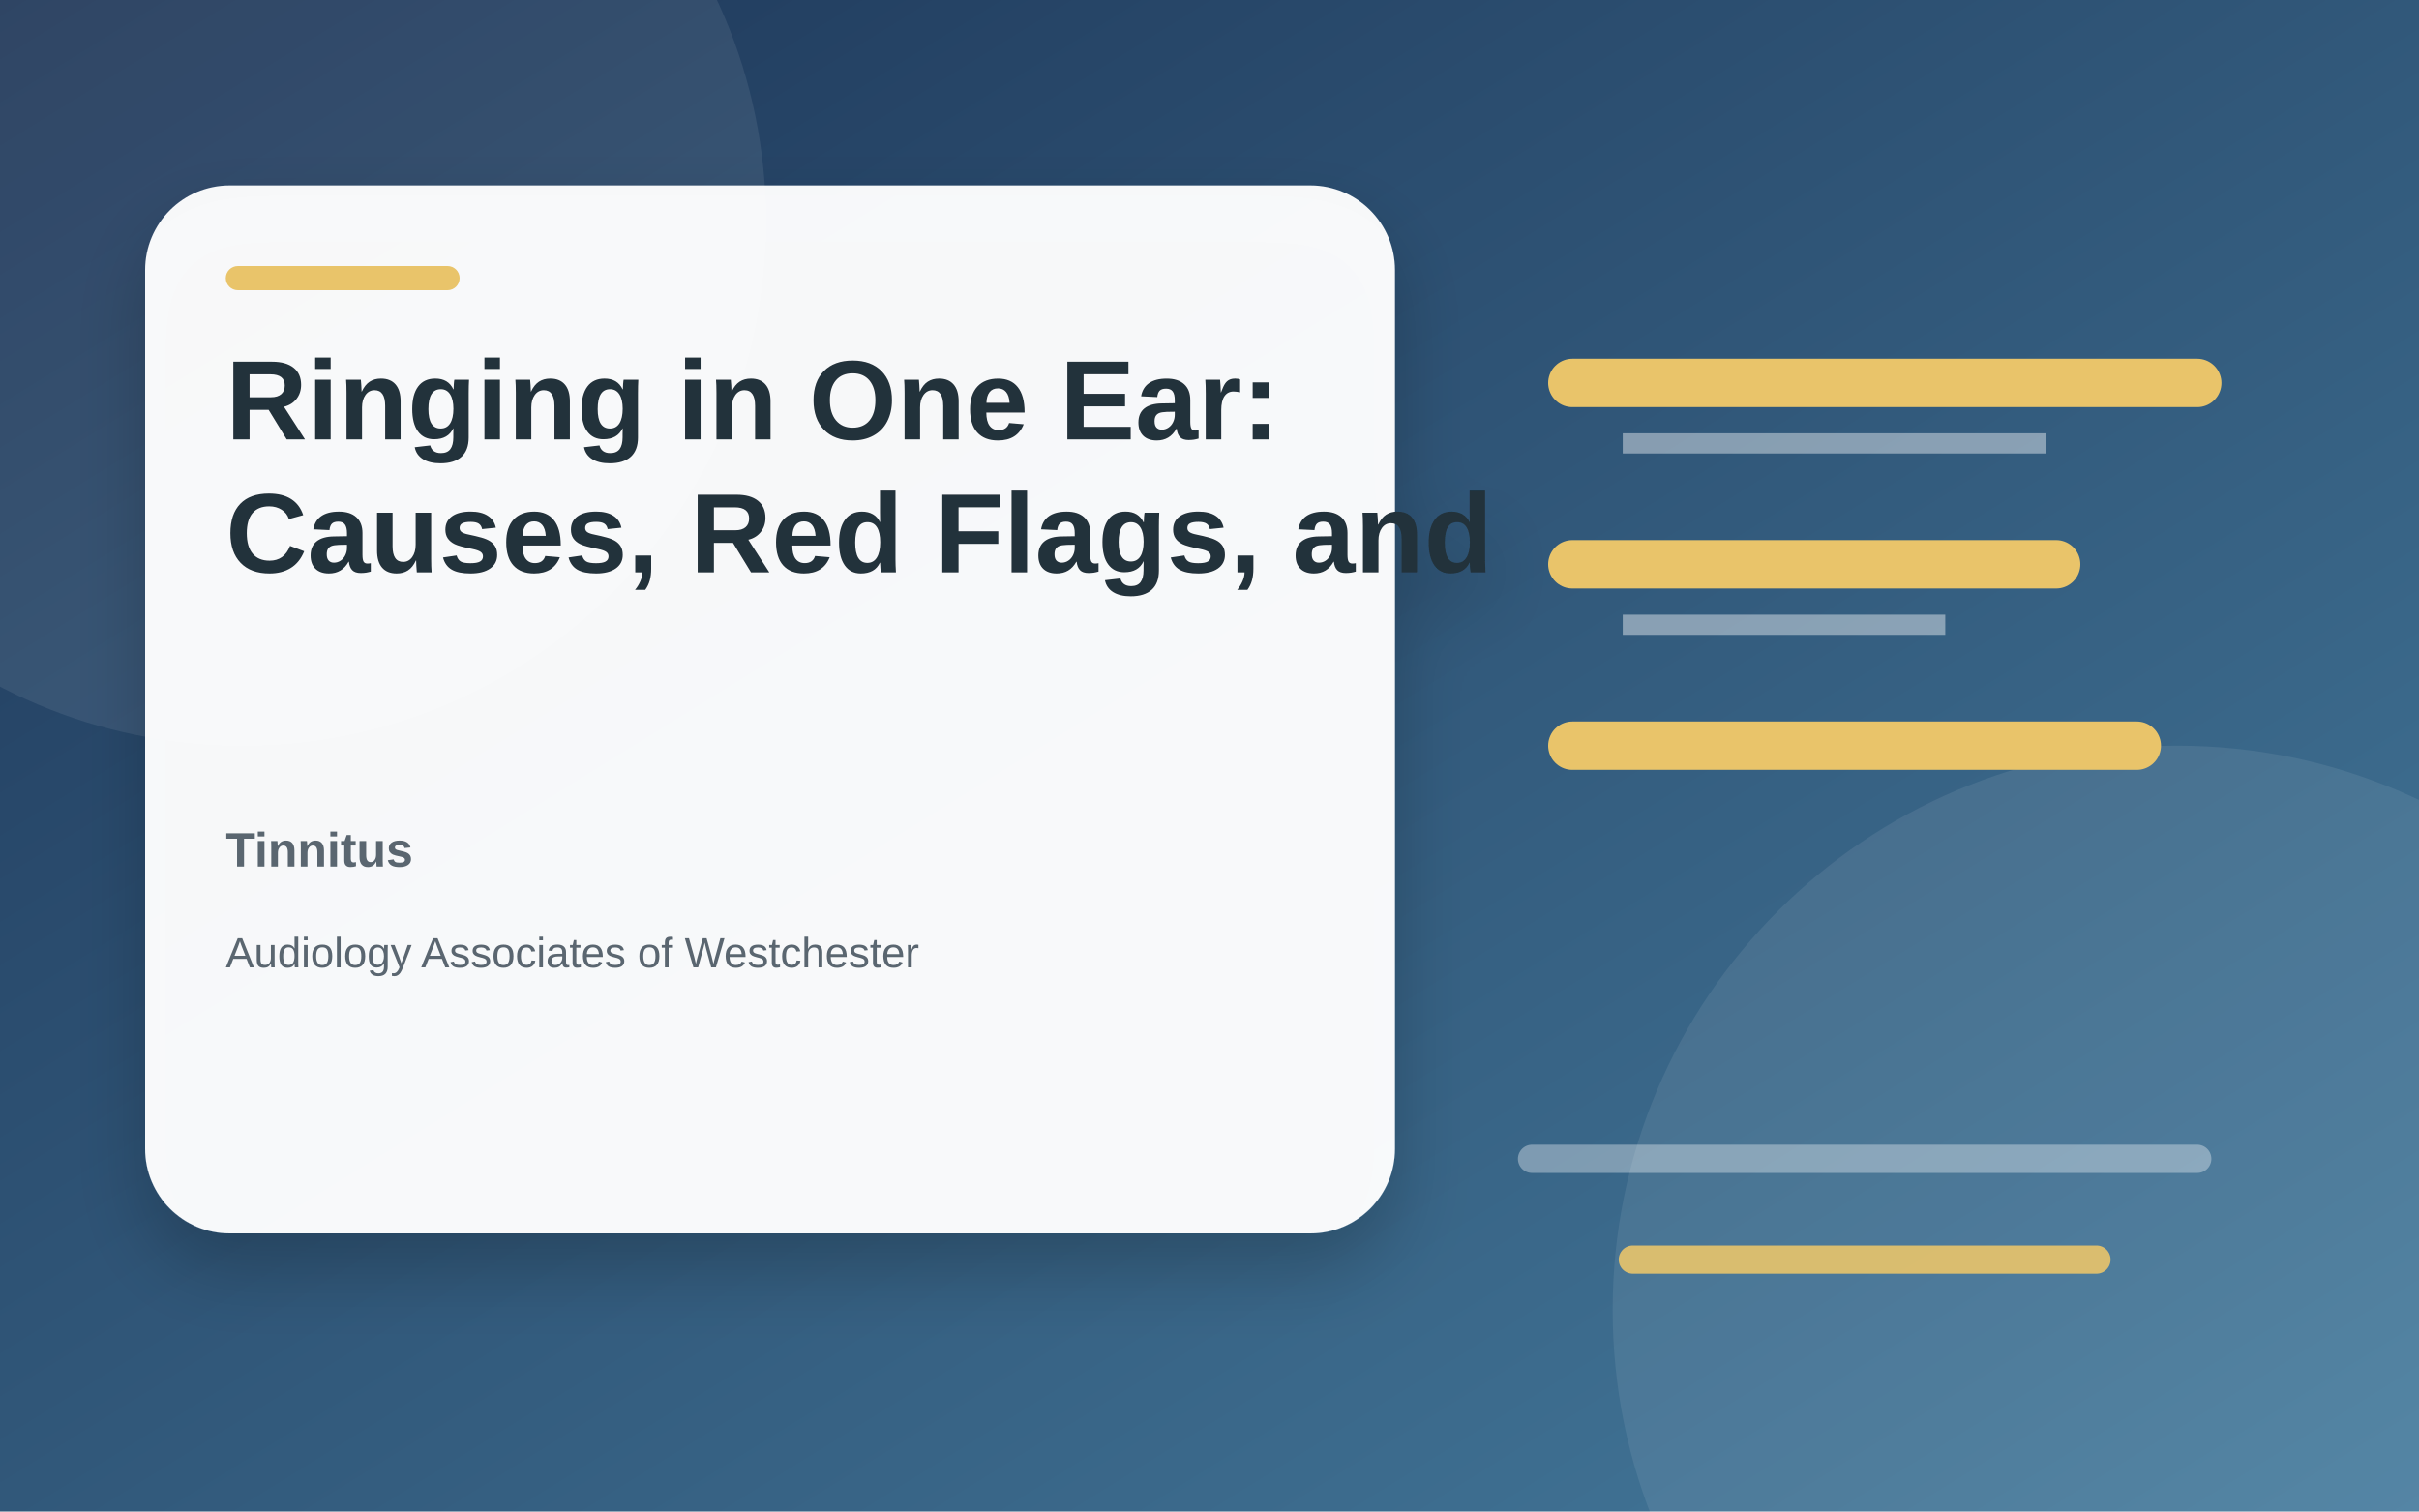
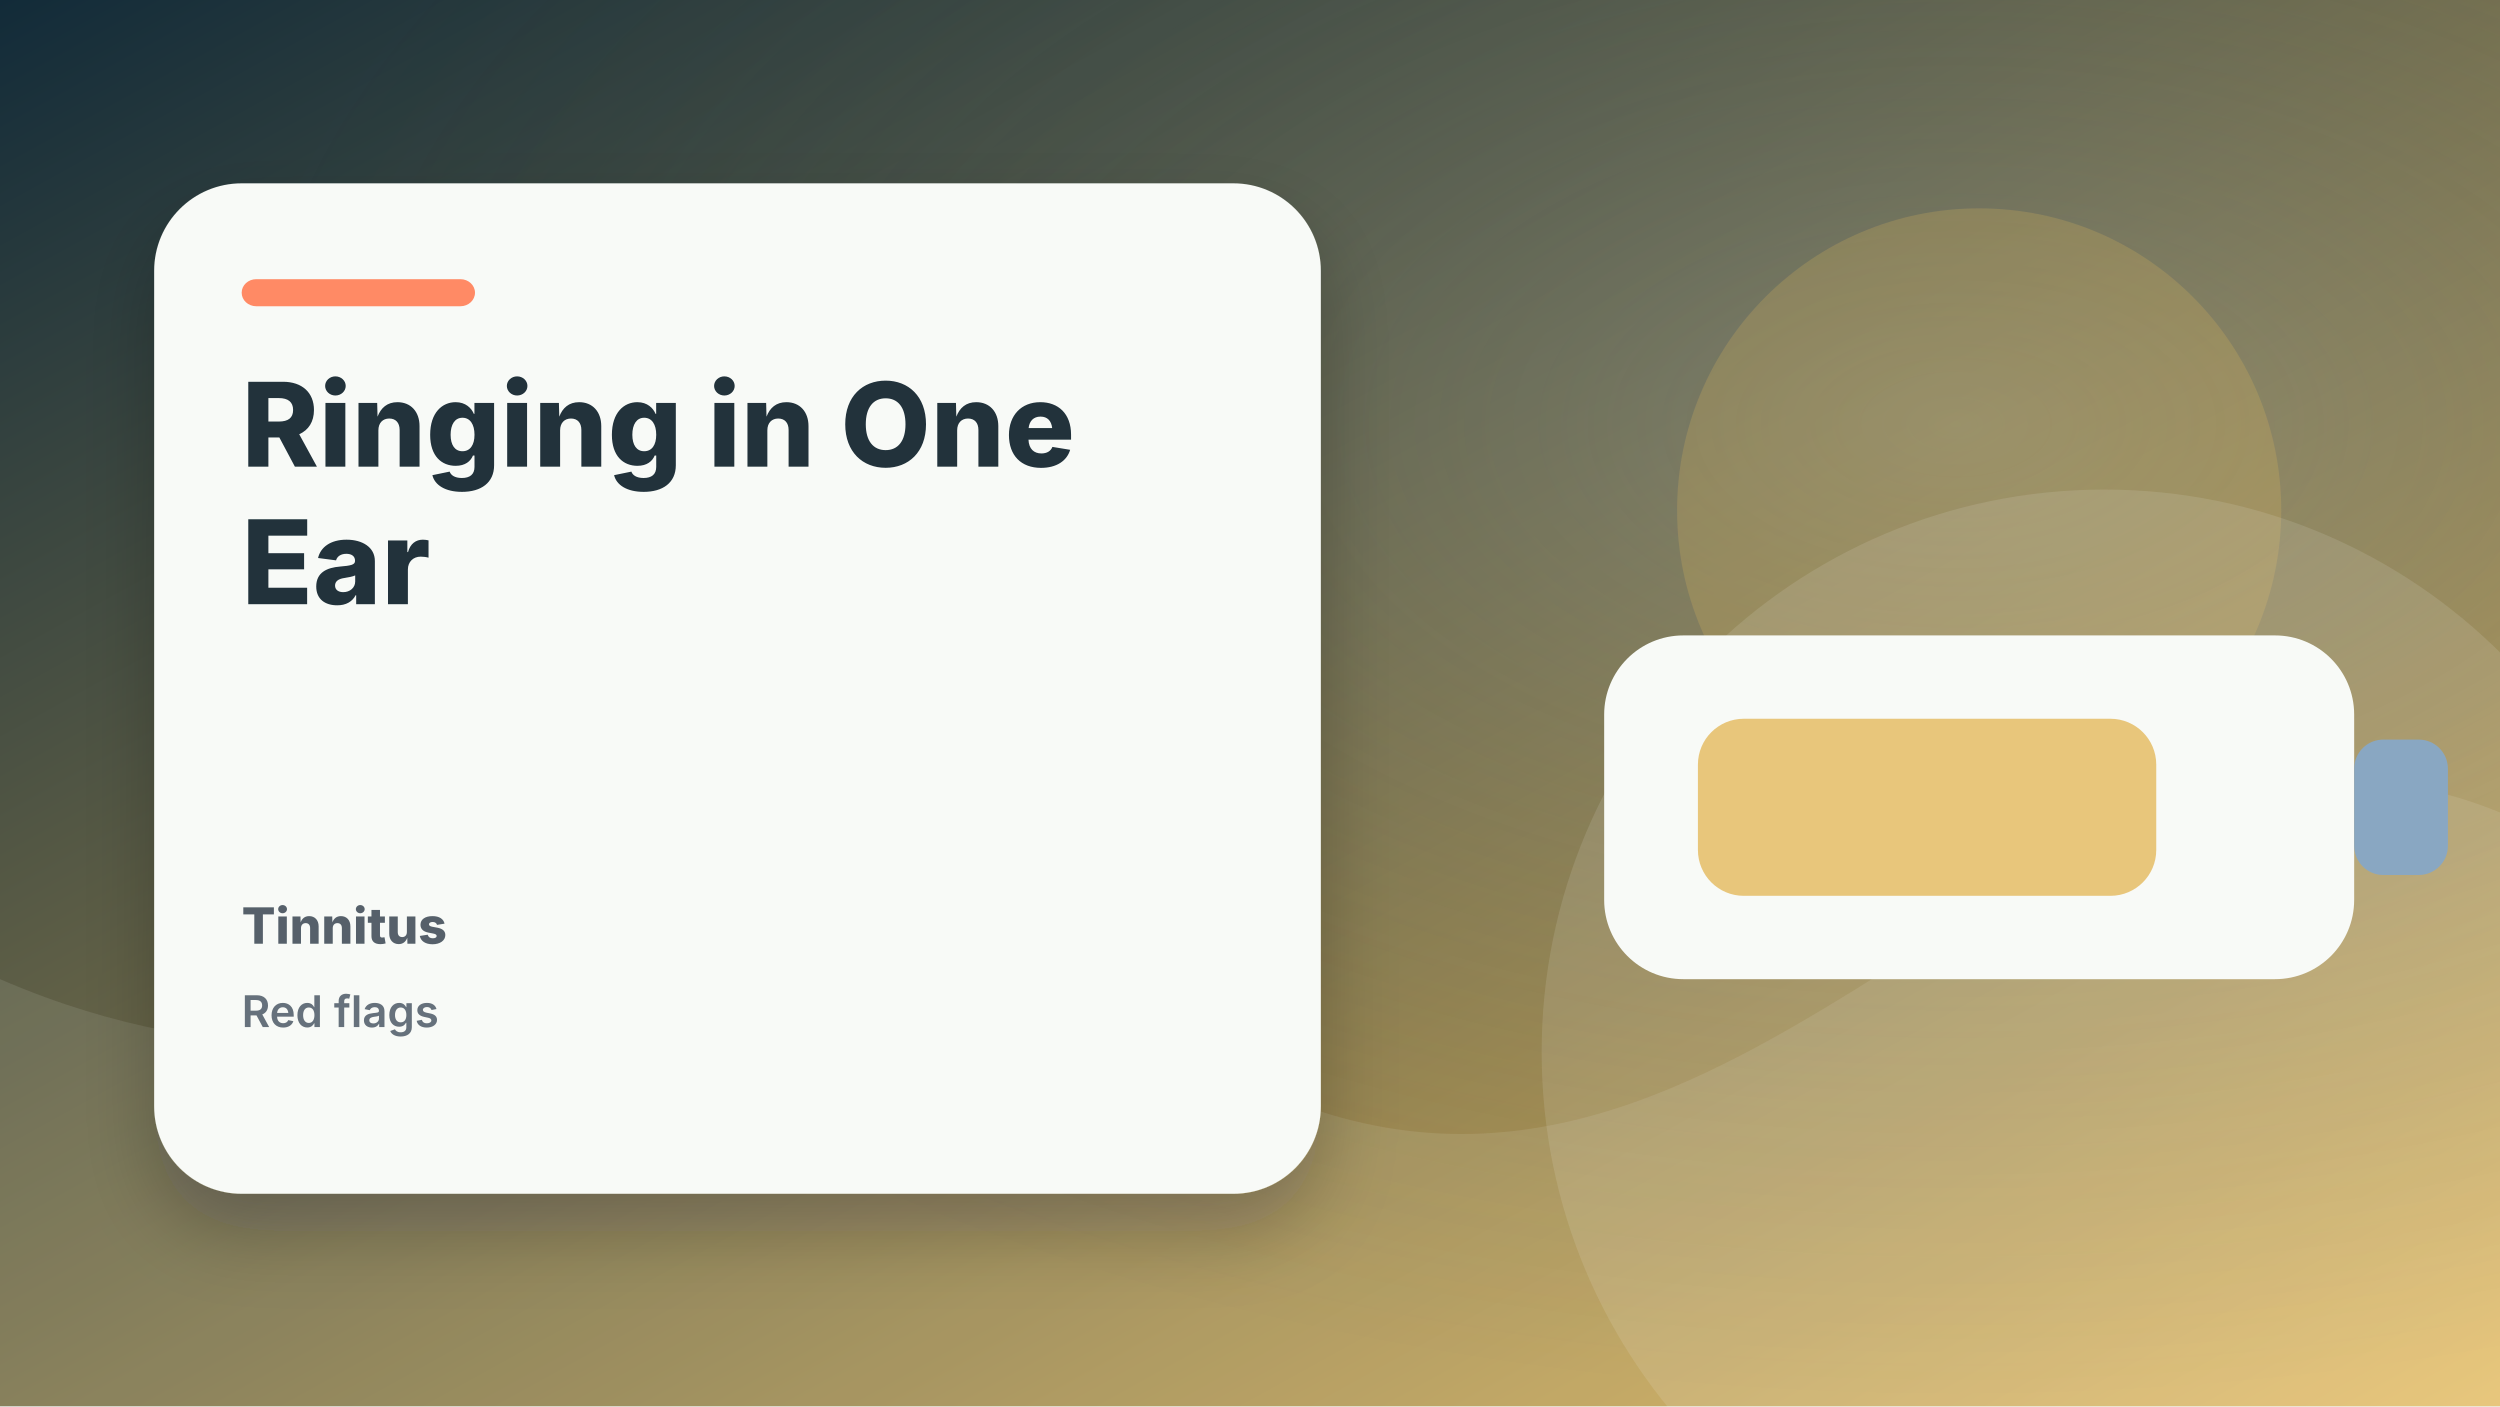
- <svg xmlns="http://www.w3.org/2000/svg" width="1200" height="750" viewBox="0 0 1200 750">
+ <svg xmlns="http://www.w3.org/2000/svg" width="1200" height="675" viewBox="0 0 1200 675" role="img" aria-labelledby="title desc">
  <defs>
-     <linearGradient id="g" x1="0" y1="0" x2="1" y2="1">
-       <stop offset="0" stop-color="#1d3557" />
-       <stop offset="1" stop-color="#457b9d" />
+     <linearGradient id="bg" x1="0" x2="1" y1="0" y2="1">
+       <stop offset="0" stop-color="#122b39" />
+       <stop offset="1" stop-color="#e4b95d" />
    </linearGradient>
-     <filter id="s">
-       <feDropShadow dx="0" dy="18" stdDeviation="18" flood-opacity=".22" />
+     <radialGradient id="glow" cx="78%" cy="30%" r="70%">
+       <stop offset="0" stop-color="#89a7c2" stop-opacity=".28" />
+       <stop offset="1" stop-color="#122b39" stop-opacity="0" />
+     </radialGradient>
+     <filter id="shadow" x="-20%" y="-20%" width="140%" height="140%">
+       <feDropShadow dx="0" dy="18" stdDeviation="18" flood-color="#001927" flood-opacity=".24" />
    </filter>
  </defs>
-   <rect width="1200" height="750" fill="url(#g)" />
-   <circle cx="120" cy="110" r="260" fill="#fff" opacity=".08" />
-   <circle cx="1080" cy="650" r="280" fill="#fff" opacity=".08" />
-   <g filter="url(#s)">
-     <rect x="72" y="92" width="620" height="520" rx="42" fill="#fff" opacity=".96" />
-     <rect x="112" y="132" width="116" height="12" rx="6" fill="#e9c46a" />
-     <text x="112" y="218" font-family="Arial,Helvetica,sans-serif" font-size="56" font-weight="800" fill="#24313a">
-       <tspan x="112">Ringing in One Ear:</tspan>
-       <tspan x="112" dy="66">Causes, Red Flags, and</tspan>
+   <rect width="1200" height="675" fill="url(#bg)" />
+   <rect width="1200" height="675" fill="url(#glow)" />
+   <path d="M0 470 C220 565 360 405 600 520 S980 300 1200 390 V675 H0Z" fill="#f8faf7" opacity=".10" />
+   <circle cx="950" cy="245" r="145" fill="#e4b95d" opacity=".22" />
+   <circle cx="1010" cy="505" r="270" fill="#f8faf7" opacity=".12" />
+   <rect x="770" y="305" width="360" height="165" rx="38" fill="#f8faf7" />
+   <rect x="1130" y="355" width="45" height="65" rx="14" fill="#89a7c2" />
+   <rect x="815" y="345" width="220" height="85" rx="22" fill="#e4b95d" opacity=".8" />
+   <g filter="url(#shadow)">
+     <rect x="74" y="88" width="560" height="485" rx="42" fill="#f8faf7" />
+     <rect x="116" y="134" width="112" height="13" rx="7" fill="#ff8a65" />
+     <text x="116" y="224" font-family="Inter, Arial, sans-serif" font-size="56" font-weight="800" fill="#20313b">
+       <tspan x="116" dy="0">Ringing in One</tspan>
+       <tspan x="116" dy="66">Ear</tspan>
    </text>
-     <text x="112" y="430" font-family="Arial,Helvetica,sans-serif" font-size="24" font-weight="700" fill="#5a6670">Tinnitus</text>
-     <text x="112" y="480" font-family="Arial,Helvetica,sans-serif" font-size="21" fill="#5a6670">Audiology Associates of Westchester</text>
+     <text x="116" y="453" font-family="Inter, Arial, sans-serif" font-size="24" font-weight="800" fill="#56616b">Tinnitus</text>
+     <text x="116" y="493" font-family="Inter, Arial, sans-serif" font-size="21" font-weight="600" fill="#66717b">Red flags</text>
  </g>
-   <g>
-     <path d="M780 190h310M780 280h240M780 370h280" stroke="#e9c46a" stroke-width="24" stroke-linecap="round" />
-     <path d="M805 220h210M805 310h160" stroke="#fff" stroke-width="10" opacity=".42" />
-   </g>
-   <path d="M760 575h330" stroke="#fff" stroke-width="14" stroke-linecap="round" opacity=".35" />
-   <path d="M810 625h230" stroke="#e9c46a" stroke-width="14" stroke-linecap="round" opacity=".9" />
</svg>
